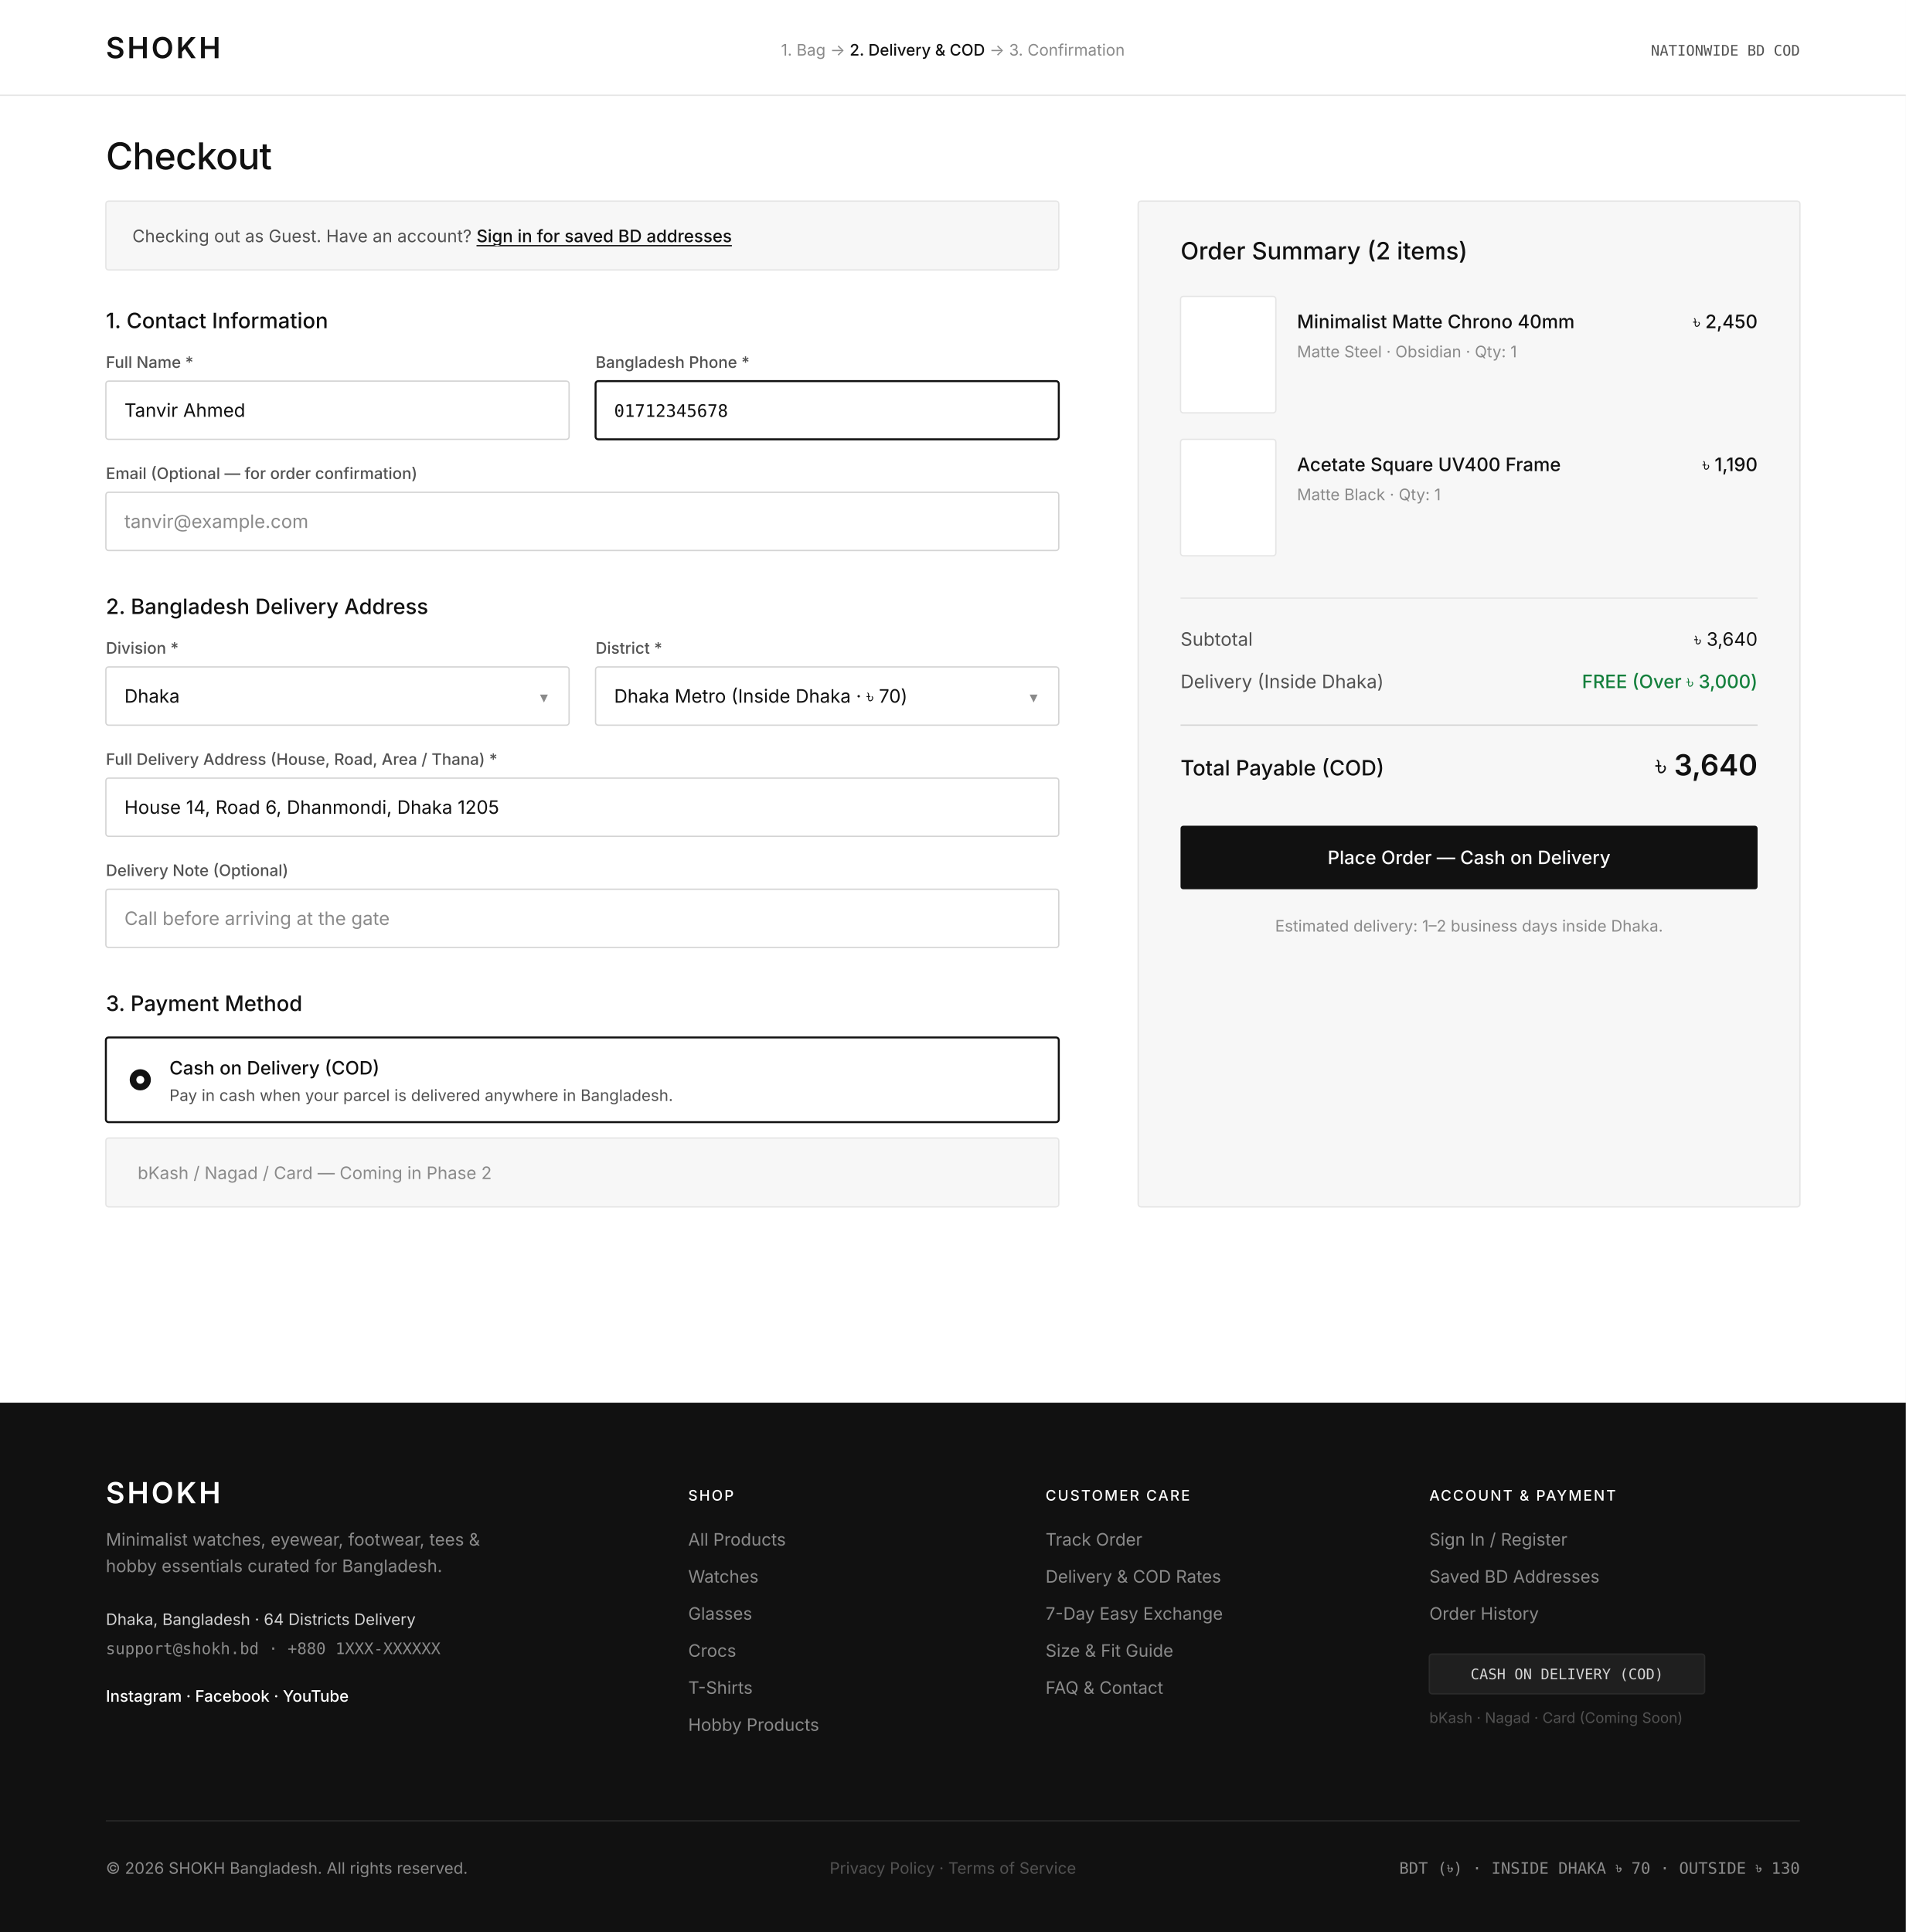
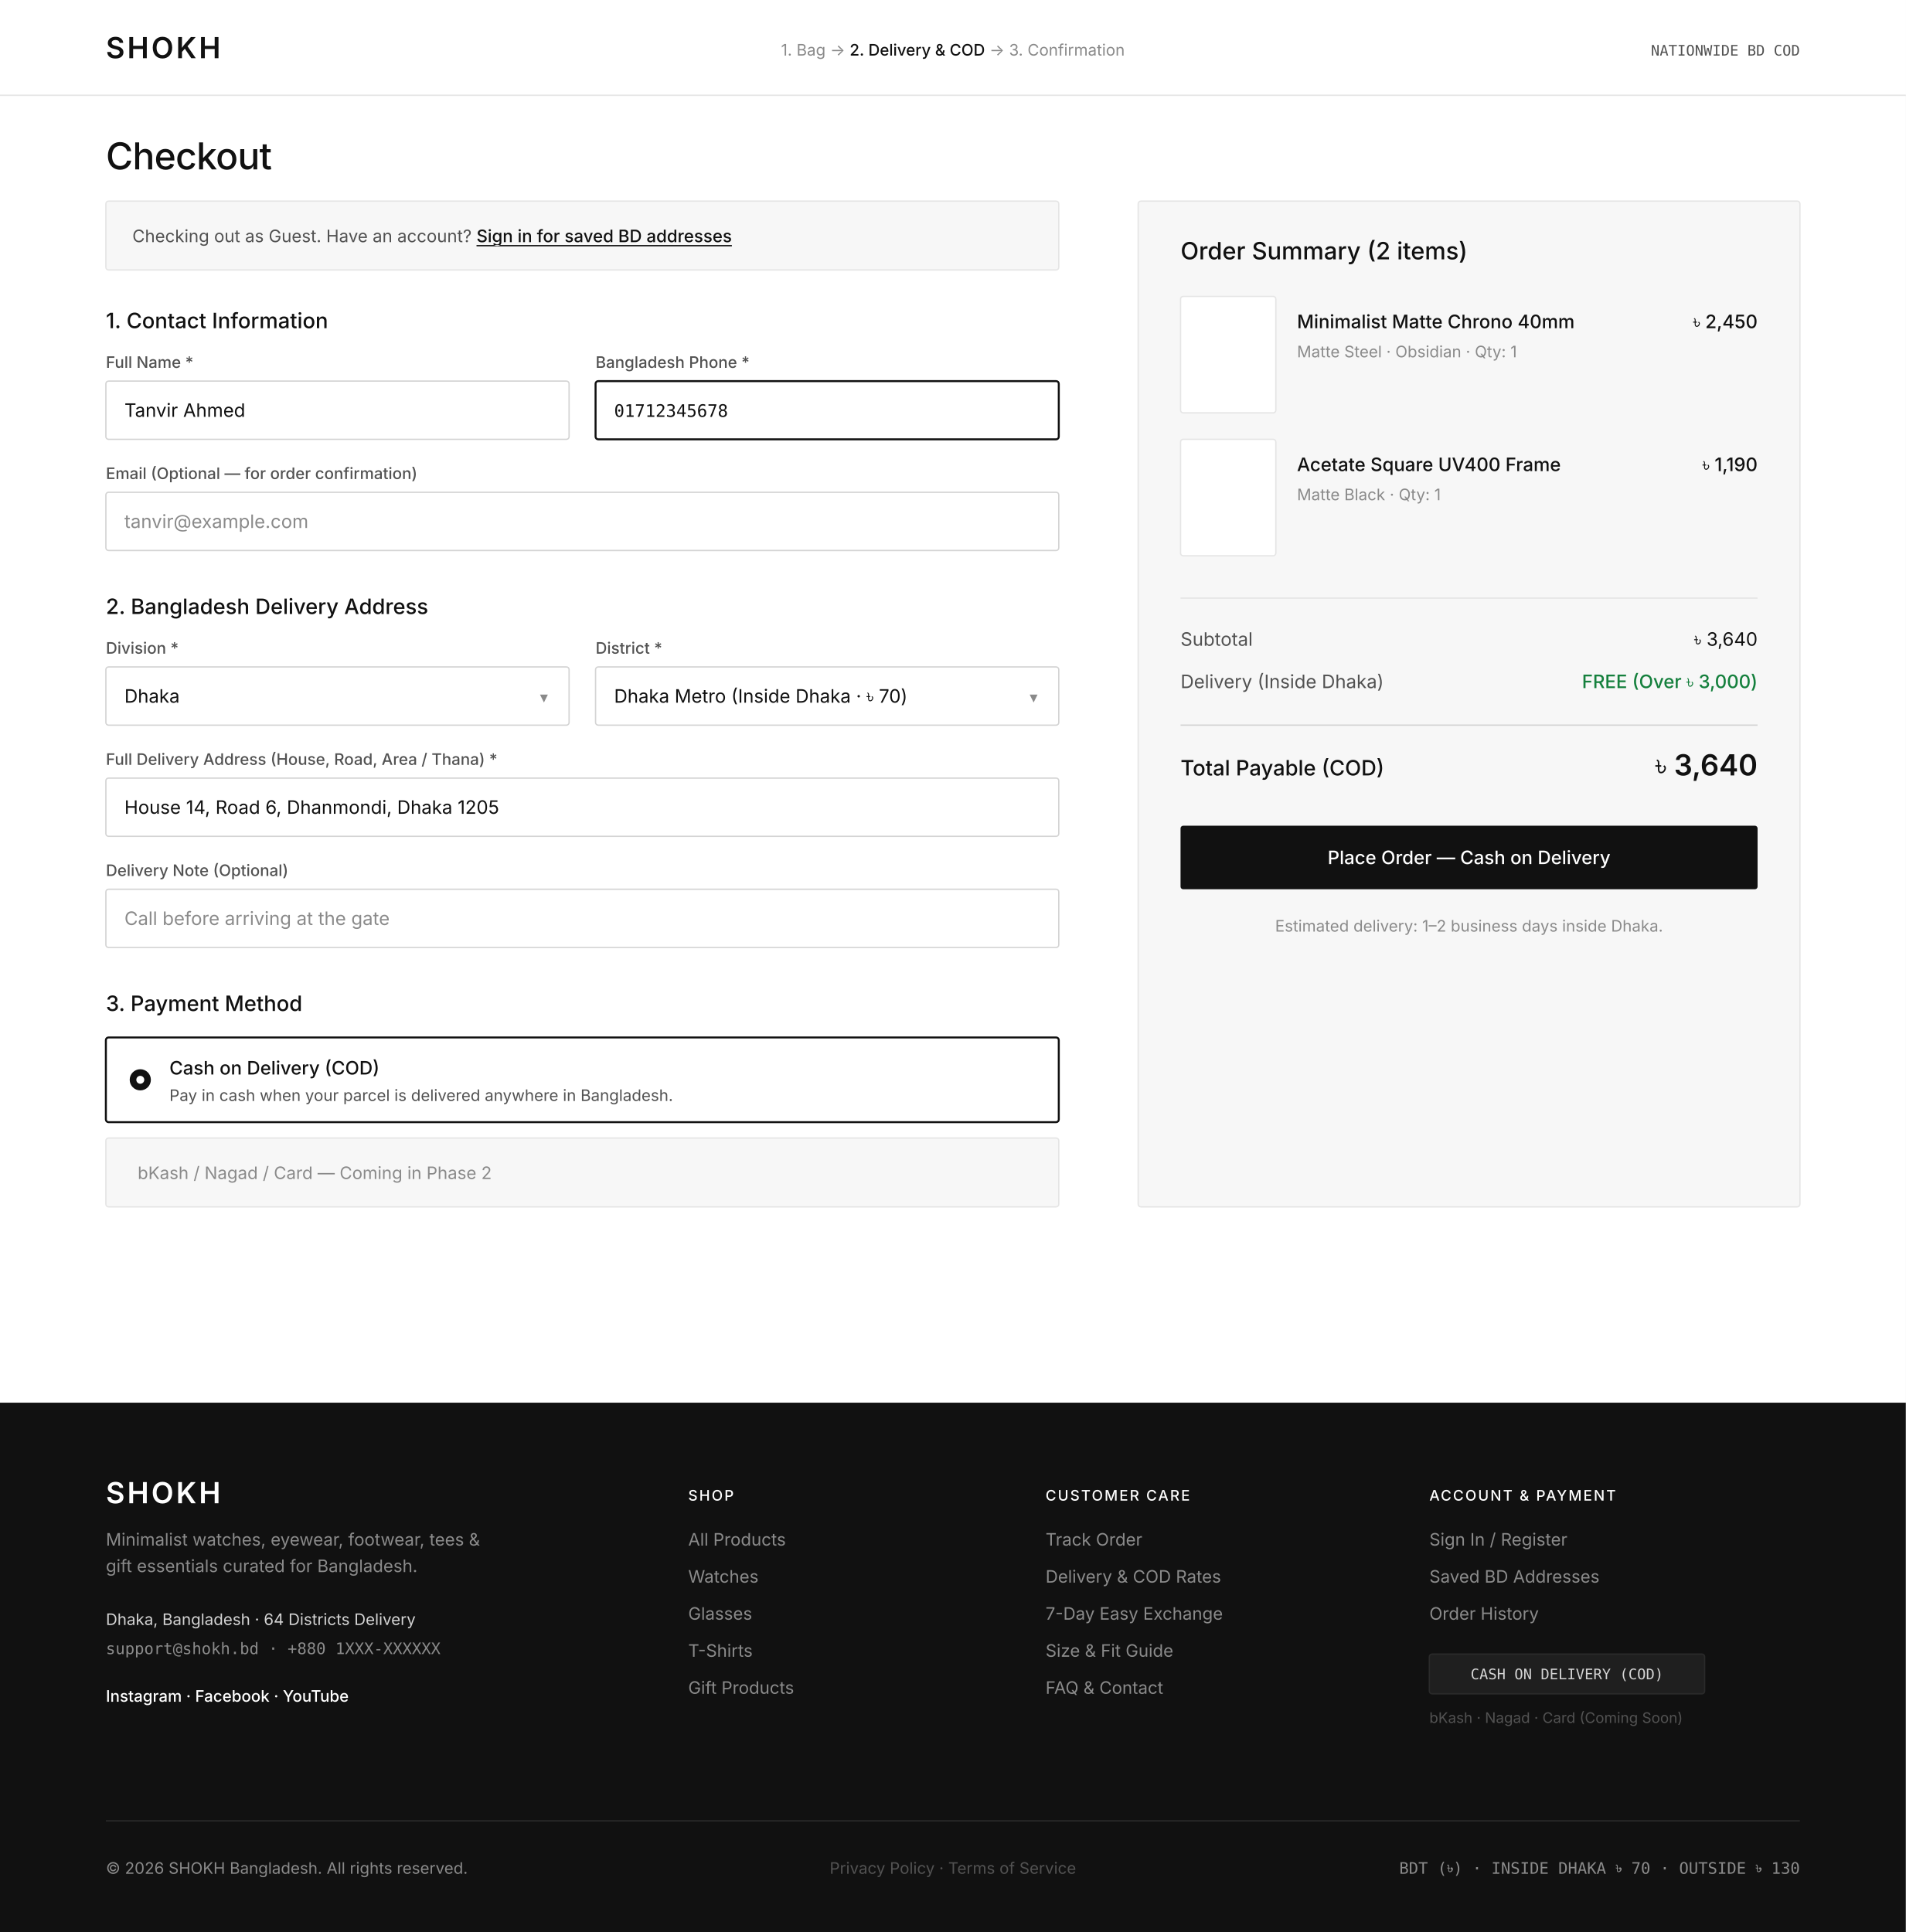
<svg xmlns="http://www.w3.org/2000/svg" width="1440" height="1460" viewBox="0 0 1440 1460" fill="none">
  <rect id="Checkout-Desktop-BG" width="1440" height="1460" fill="#FFFFFF" />
  <g id="01-Checkout-Header">
    <rect width="1440" height="72" fill="#FFFFFF" />
    <line x1="0" y1="72" x2="1440" y2="72" stroke="#E5E5E5" />
    <text x="80" y="44" fill="#111111" font-family="Inter, sans-serif" font-size="22" font-weight="600" letter-spacing="1.8">SHOKH</text>
    <text x="720" y="42" text-anchor="middle" fill="#8A8A8A" font-family="Inter, sans-serif" font-size="12">1. Bag   →   <tspan fill="#111111" font-weight="500">2. Delivery &amp; COD</tspan>   →   3. Confirmation</text>
    <text x="1360" y="42" text-anchor="end" fill="#525252" font-family="JetBrains Mono, monospace" font-size="11">NATIONWIDE BD COD</text>
  </g>
  <g id="02-Checkout-Form">
    <text x="80" y="128" fill="#111111" font-family="Inter, sans-serif" font-size="28" font-weight="500" letter-spacing="-0.4">Checkout</text>
    <rect x="80" y="152" width="720" height="52" rx="2" fill="#F7F7F7" stroke="#E5E5E5" />
    <text x="100" y="183" fill="#525252" font-family="Inter, sans-serif" font-size="13">Checking out as Guest. Have an account? <tspan fill="#111111" font-weight="500" text-decoration="underline">Sign in for saved BD addresses</tspan>
    </text>
    <text x="80" y="248" fill="#111111" font-family="Inter, sans-serif" font-size="16" font-weight="500">1. Contact Information</text>
    <text x="80" y="278" fill="#525252" font-family="Inter, sans-serif" font-size="12" font-weight="500">Full Name *</text>
    <rect x="80" y="288" width="350" height="44" rx="2" fill="#FFFFFF" stroke="#D4D4D4" />
    <text x="94" y="315" fill="#111111" font-family="Inter, sans-serif" font-size="14">Tanvir Ahmed</text>
    <text x="450" y="278" fill="#525252" font-family="Inter, sans-serif" font-size="12" font-weight="500">Bangladesh Phone *</text>
    <rect x="450" y="288" width="350" height="44" rx="2" fill="#FFFFFF" stroke="#111111" stroke-width="1.5" />
    <text x="464" y="315" fill="#111111" font-family="JetBrains Mono, monospace" font-size="13">01712345678</text>
    <text x="80" y="362" fill="#525252" font-family="Inter, sans-serif" font-size="12" font-weight="500">Email (Optional — for order confirmation)</text>
    <rect x="80" y="372" width="720" height="44" rx="2" fill="#FFFFFF" stroke="#D4D4D4" />
    <text x="94" y="399" fill="#8A8A8A" font-family="Inter, sans-serif" font-size="14">tanvir@example.com</text>
    <text x="80" y="464" fill="#111111" font-family="Inter, sans-serif" font-size="16" font-weight="500">2. Bangladesh Delivery Address</text>
    <text x="80" y="494" fill="#525252" font-family="Inter, sans-serif" font-size="12" font-weight="500">Division *</text>
    <rect x="80" y="504" width="350" height="44" rx="2" fill="#FFFFFF" stroke="#D4D4D4" />
    <text x="94" y="531" fill="#111111" font-family="Inter, sans-serif" font-size="14">Dhaka</text>
    <text x="414" y="531" text-anchor="end" fill="#8A8A8A" font-family="Inter, sans-serif" font-size="12">▾</text>
    <text x="450" y="494" fill="#525252" font-family="Inter, sans-serif" font-size="12" font-weight="500">District *</text>
    <rect x="450" y="504" width="350" height="44" rx="2" fill="#FFFFFF" stroke="#D4D4D4" />
    <text x="464" y="531" fill="#111111" font-family="Inter, sans-serif" font-size="14">Dhaka Metro (Inside Dhaka · ৳ 70)</text>
    <text x="784" y="531" text-anchor="end" fill="#8A8A8A" font-family="Inter, sans-serif" font-size="12">▾</text>
    <text x="80" y="578" fill="#525252" font-family="Inter, sans-serif" font-size="12" font-weight="500">Full Delivery Address (House, Road, Area / Thana) *</text>
    <rect x="80" y="588" width="720" height="44" rx="2" fill="#FFFFFF" stroke="#D4D4D4" />
    <text x="94" y="615" fill="#111111" font-family="Inter, sans-serif" font-size="14">House 14, Road 6, Dhanmondi, Dhaka 1205</text>
    <text x="80" y="662" fill="#525252" font-family="Inter, sans-serif" font-size="12" font-weight="500">Delivery Note (Optional)</text>
    <rect x="80" y="672" width="720" height="44" rx="2" fill="#FFFFFF" stroke="#D4D4D4" />
    <text x="94" y="699" fill="#8A8A8A" font-family="Inter, sans-serif" font-size="14">Call before arriving at the gate</text>
    <text x="80" y="764" fill="#111111" font-family="Inter, sans-serif" font-size="16" font-weight="500">3. Payment Method</text>
    <rect x="80" y="784" width="720" height="64" rx="2" fill="#FFFFFF" stroke="#111111" stroke-width="1.5" />
    <circle cx="106" cy="816" r="8" fill="#111111" />
    <circle cx="106" cy="816" r="3" fill="#FFFFFF" />
    <text x="128" y="812" fill="#111111" font-family="Inter, sans-serif" font-size="14" font-weight="500">Cash on Delivery (COD)</text>
    <text x="128" y="832" fill="#525252" font-family="Inter, sans-serif" font-size="12">Pay in cash when your parcel is delivered anywhere in Bangladesh.</text>
    <rect x="80" y="860" width="720" height="52" rx="2" fill="#F7F7F7" stroke="#E5E5E5" />
    <text x="104" y="891" fill="#8A8A8A" font-family="Inter, sans-serif" font-size="13">bKash / Nagad / Card — Coming in Phase 2</text>
  </g>
  <g id="03-Order-Summary">
    <rect x="860" y="152" width="500" height="760" rx="2" fill="#F7F7F7" stroke="#E5E5E5" />
    <text x="892" y="196" fill="#111111" font-family="Inter, sans-serif" font-size="18" font-weight="500">Order Summary (2 items)</text>
    <rect id="IMG-Chk-1" x="892" y="224" width="72" height="88" rx="2" fill="#FFFFFF" stroke="#E5E5E5" />
    <text x="980" y="248" fill="#111111" font-family="Inter, sans-serif" font-size="14" font-weight="500">Minimalist Matte Chrono 40mm</text>
    <text x="980" y="270" fill="#8A8A8A" font-family="Inter, sans-serif" font-size="12">Matte Steel · Obsidian · Qty: 1</text>
    <text x="1328" y="248" text-anchor="end" fill="#111111" font-family="Inter, sans-serif" font-size="14" font-weight="500">৳ 2,450</text>
    <rect id="IMG-Chk-2" x="892" y="332" width="72" height="88" rx="2" fill="#FFFFFF" stroke="#E5E5E5" />
    <text x="980" y="356" fill="#111111" font-family="Inter, sans-serif" font-size="14" font-weight="500">Acetate Square UV400 Frame</text>
    <text x="980" y="378" fill="#8A8A8A" font-family="Inter, sans-serif" font-size="12">Matte Black · Qty: 1</text>
    <text x="1328" y="356" text-anchor="end" fill="#111111" font-family="Inter, sans-serif" font-size="14" font-weight="500">৳ 1,190</text>
    <line x1="892" y1="452" x2="1328" y2="452" stroke="#E5E5E5" />
    <text x="892" y="488" fill="#525252" font-family="Inter, sans-serif" font-size="14">Subtotal</text>
    <text x="1328" y="488" text-anchor="end" fill="#111111" font-family="Inter, sans-serif" font-size="14">৳ 3,640</text>
    <text x="892" y="520" fill="#525252" font-family="Inter, sans-serif" font-size="14">Delivery (Inside Dhaka)</text>
    <text x="1328" y="520" text-anchor="end" fill="#15803D" font-family="Inter, sans-serif" font-size="14" font-weight="500">FREE (Over ৳ 3,000)</text>
    <line x1="892" y1="548" x2="1328" y2="548" stroke="#D4D4D4" />
    <text x="892" y="586" fill="#111111" font-family="Inter, sans-serif" font-size="16" font-weight="500">Total Payable (COD)</text>
    <text x="1328" y="586" text-anchor="end" fill="#111111" font-family="Inter, sans-serif" font-size="22" font-weight="600">৳ 3,640</text>
    <rect x="892" y="624" width="436" height="48" rx="2" fill="#111111" />
    <text x="1110" y="653" text-anchor="middle" fill="#FFFFFF" font-family="Inter, sans-serif" font-size="14" font-weight="500">Place Order — Cash on Delivery</text>
    <text x="1110" y="704" text-anchor="middle" fill="#8A8A8A" font-family="Inter, sans-serif" font-size="12">Estimated delivery: 1–2 business days inside Dhaka.</text>
  </g>
  <g id="04-Footer" transform="translate(0, 1060)">
    <rect width="1440" height="400" fill="#111111" />
    <text x="80" y="76" fill="#FFFFFF" font-family="Inter, sans-serif" font-size="22" font-weight="600" letter-spacing="1.8">SHOKH</text>
    <text x="80" y="108" fill="#8A8A8A" font-family="Inter, sans-serif" font-size="13">Minimalist watches, eyewear, footwear, tees &amp;</text>
-     <text x="80" y="128" fill="#8A8A8A" font-family="Inter, sans-serif" font-size="13">hobby essentials curated for Bangladesh.</text>
+     <text x="80" y="128" fill="#8A8A8A" font-family="Inter, sans-serif" font-size="13">gift essentials curated for Bangladesh.</text>
    <text x="80" y="168" fill="#D4D4D4" font-family="Inter, sans-serif" font-size="12">Dhaka, Bangladesh · 64 Districts Delivery</text>
    <text x="80" y="190" fill="#8A8A8A" font-family="JetBrains Mono, monospace" font-size="12">support@shokh.bd  ·  +880 1XXX-XXXXXX</text>
    <text x="80" y="226" fill="#FFFFFF" font-family="Inter, sans-serif" font-size="12" font-weight="500">Instagram   ·   Facebook   ·   YouTube</text>
    <text x="520" y="74" fill="#FFFFFF" font-family="Inter, sans-serif" font-size="11" font-weight="500" letter-spacing="1.2">SHOP</text>
    <text x="520" y="108" fill="#8A8A8A" font-family="Inter, sans-serif" font-size="13">All Products</text>
    <text x="520" y="136" fill="#8A8A8A" font-family="Inter, sans-serif" font-size="13">Watches</text>
    <text x="520" y="164" fill="#8A8A8A" font-family="Inter, sans-serif" font-size="13">Glasses</text>
-     <text x="520" y="192" fill="#8A8A8A" font-family="Inter, sans-serif" font-size="13">Crocs</text>
-     <text x="520" y="220" fill="#8A8A8A" font-family="Inter, sans-serif" font-size="13">T-Shirts</text>
-     <text x="520" y="248" fill="#8A8A8A" font-family="Inter, sans-serif" font-size="13">Hobby Products</text>
+     <text x="520" y="192" fill="#8A8A8A" font-family="Inter, sans-serif" font-size="13">T-Shirts</text>
+     <text x="520" y="220" fill="#8A8A8A" font-family="Inter, sans-serif" font-size="13">Gift Products</text>
    <text x="790" y="74" fill="#FFFFFF" font-family="Inter, sans-serif" font-size="11" font-weight="500" letter-spacing="1.2">CUSTOMER CARE</text>
    <text x="790" y="108" fill="#8A8A8A" font-family="Inter, sans-serif" font-size="13">Track Order</text>
    <text x="790" y="136" fill="#8A8A8A" font-family="Inter, sans-serif" font-size="13">Delivery &amp; COD Rates</text>
    <text x="790" y="164" fill="#8A8A8A" font-family="Inter, sans-serif" font-size="13">7-Day Easy Exchange</text>
    <text x="790" y="192" fill="#8A8A8A" font-family="Inter, sans-serif" font-size="13">Size &amp; Fit Guide</text>
    <text x="790" y="220" fill="#8A8A8A" font-family="Inter, sans-serif" font-size="13">FAQ &amp; Contact</text>
    <text x="1080" y="74" fill="#FFFFFF" font-family="Inter, sans-serif" font-size="11" font-weight="500" letter-spacing="1.2">ACCOUNT &amp; PAYMENT</text>
    <text x="1080" y="108" fill="#8A8A8A" font-family="Inter, sans-serif" font-size="13">Sign In / Register</text>
    <text x="1080" y="136" fill="#8A8A8A" font-family="Inter, sans-serif" font-size="13">Saved BD Addresses</text>
    <text x="1080" y="164" fill="#8A8A8A" font-family="Inter, sans-serif" font-size="13">Order History</text>
    <rect x="1080" y="190" width="208" height="30" rx="2" fill="#1F1F1F" stroke="#2A2A2A" />
    <text x="1184" y="209" text-anchor="middle" fill="#D4D4D4" font-family="JetBrains Mono, monospace" font-size="11">CASH ON DELIVERY (COD)</text>
    <text x="1080" y="242" fill="#525252" font-family="Inter, sans-serif" font-size="11">bKash · Nagad · Card (Coming Soon)</text>
    <line x1="80" y1="316" x2="1360" y2="316" stroke="#2A2A2A" />
    <text x="80" y="356" fill="#8A8A8A" font-family="Inter, sans-serif" font-size="12">© 2026 SHOKH Bangladesh. All rights reserved.</text>
    <text x="720" y="356" text-anchor="middle" fill="#525252" font-family="Inter, sans-serif" font-size="12">Privacy Policy  ·  Terms of Service</text>
    <text x="1360" y="356" text-anchor="end" fill="#8A8A8A" font-family="JetBrains Mono, monospace" font-size="12">BDT (৳) · INSIDE DHAKA ৳ 70 · OUTSIDE ৳ 130</text>
  </g>
</svg>
